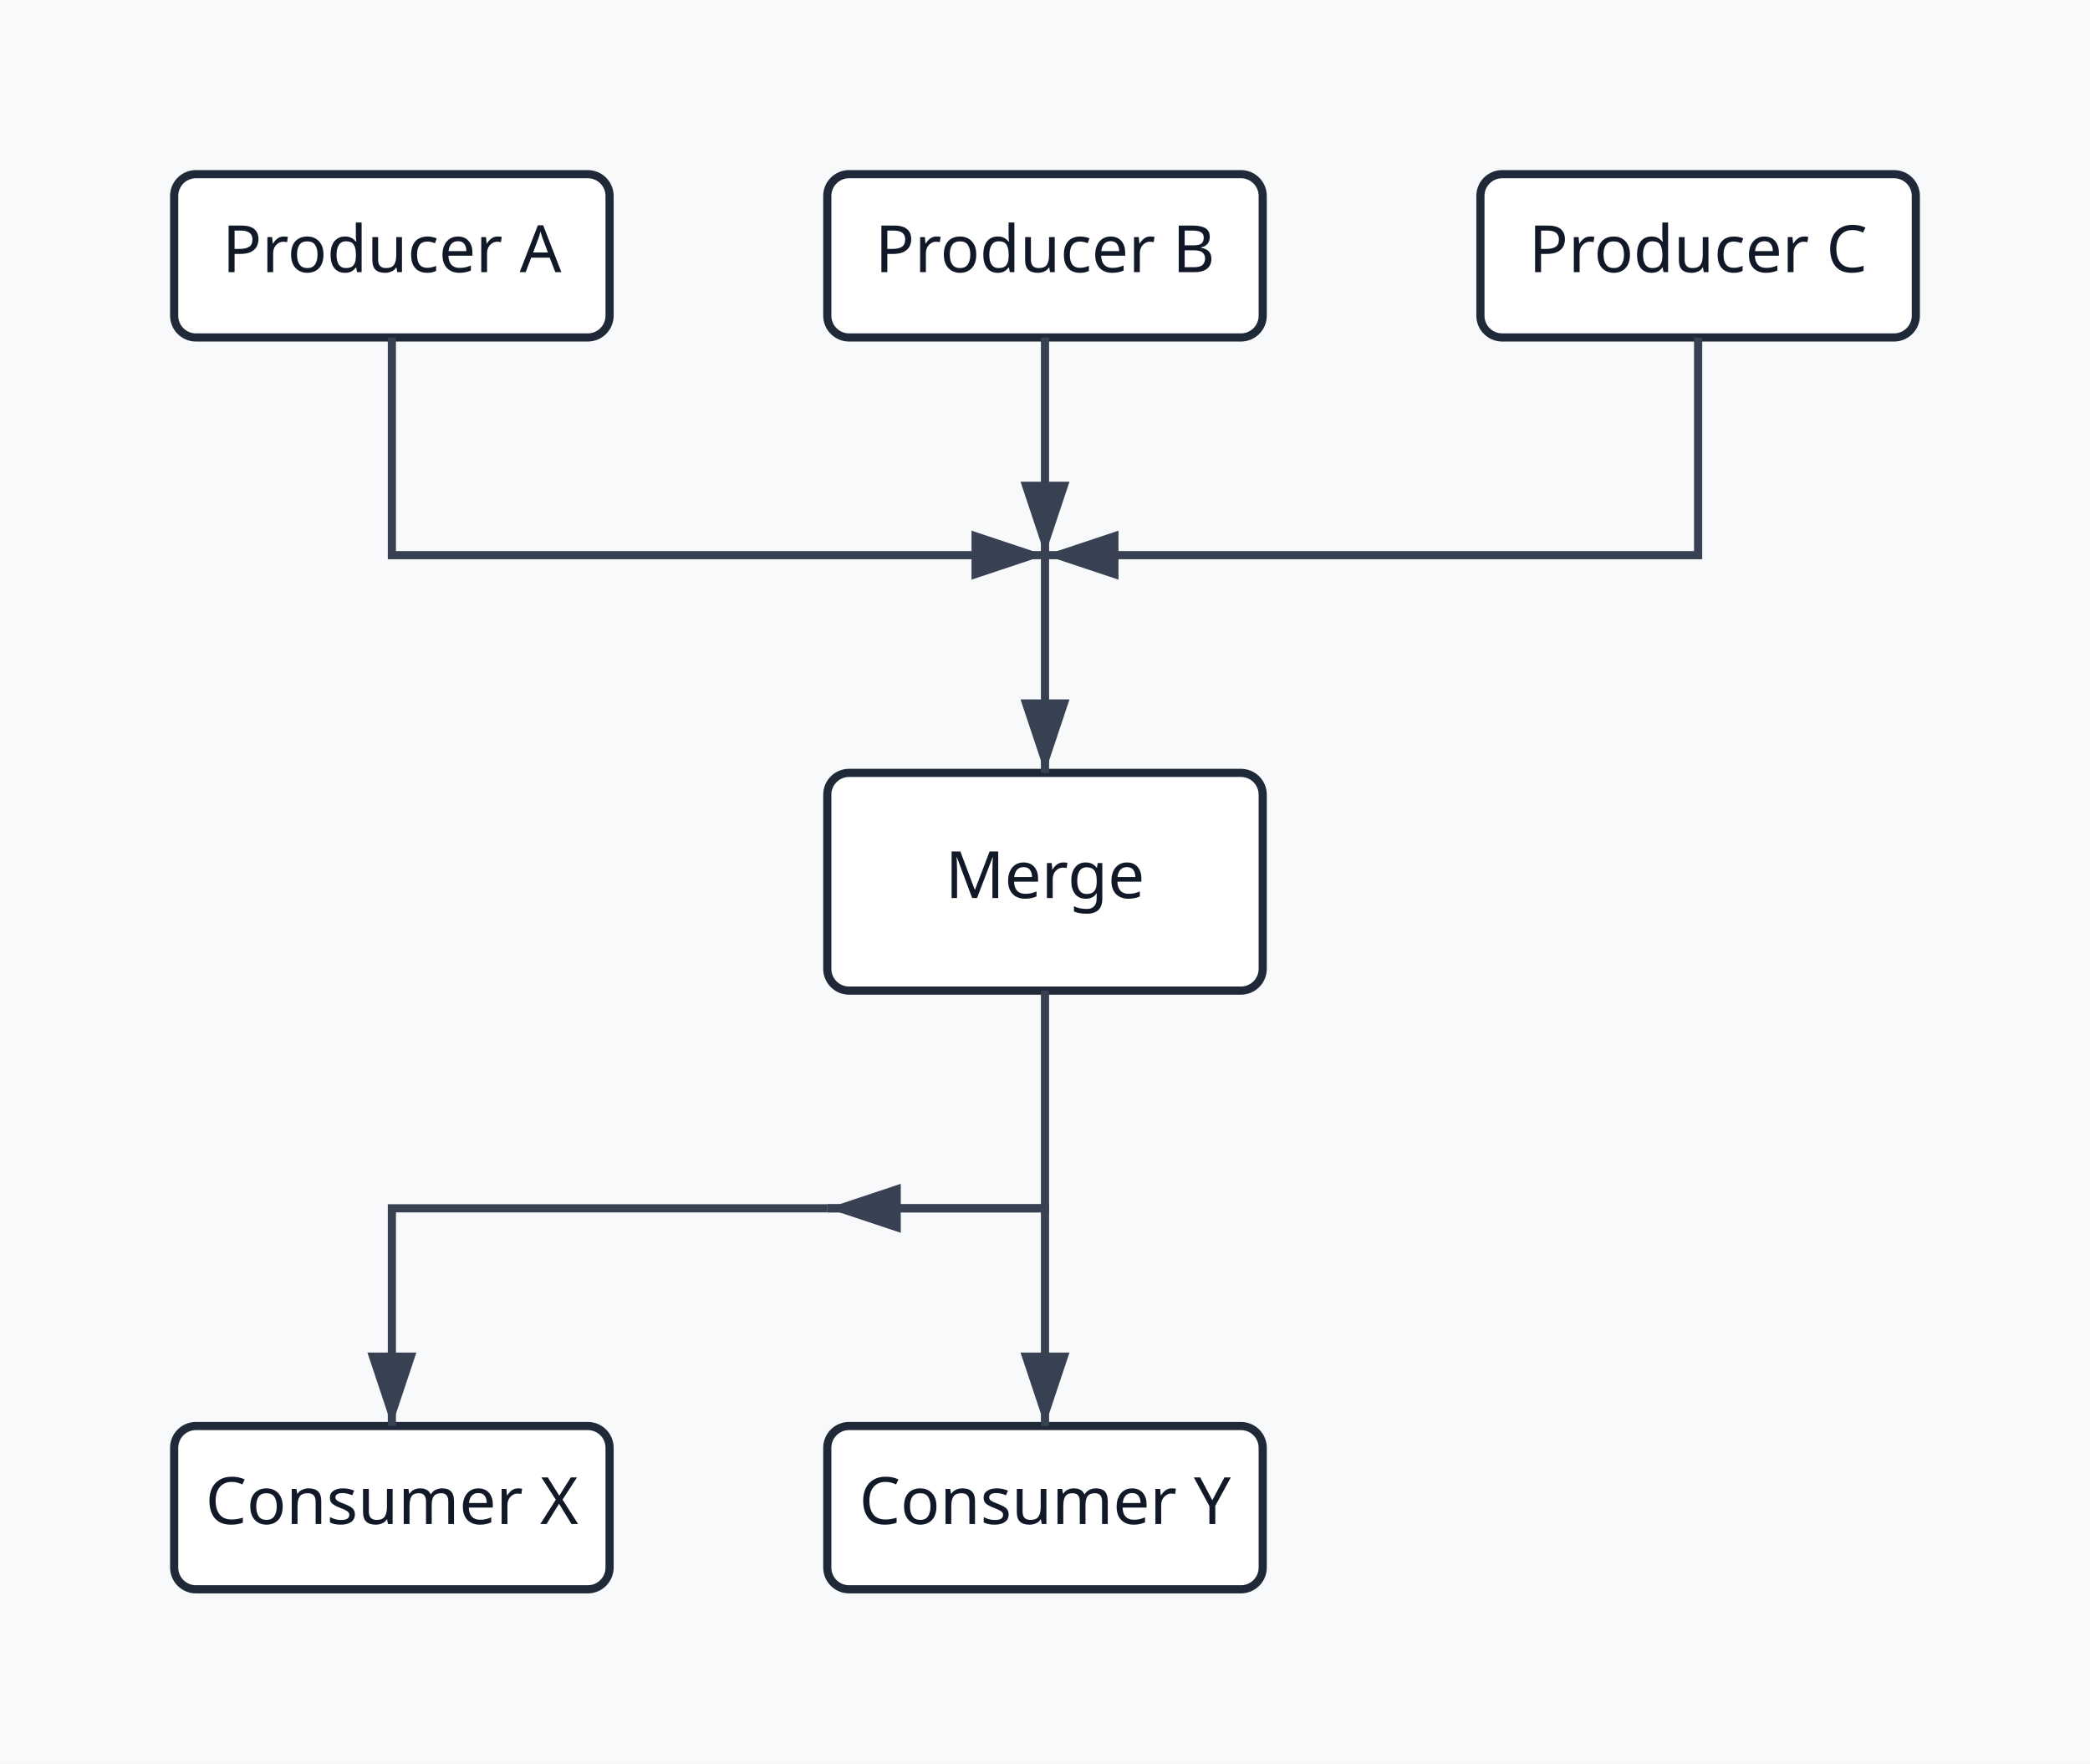
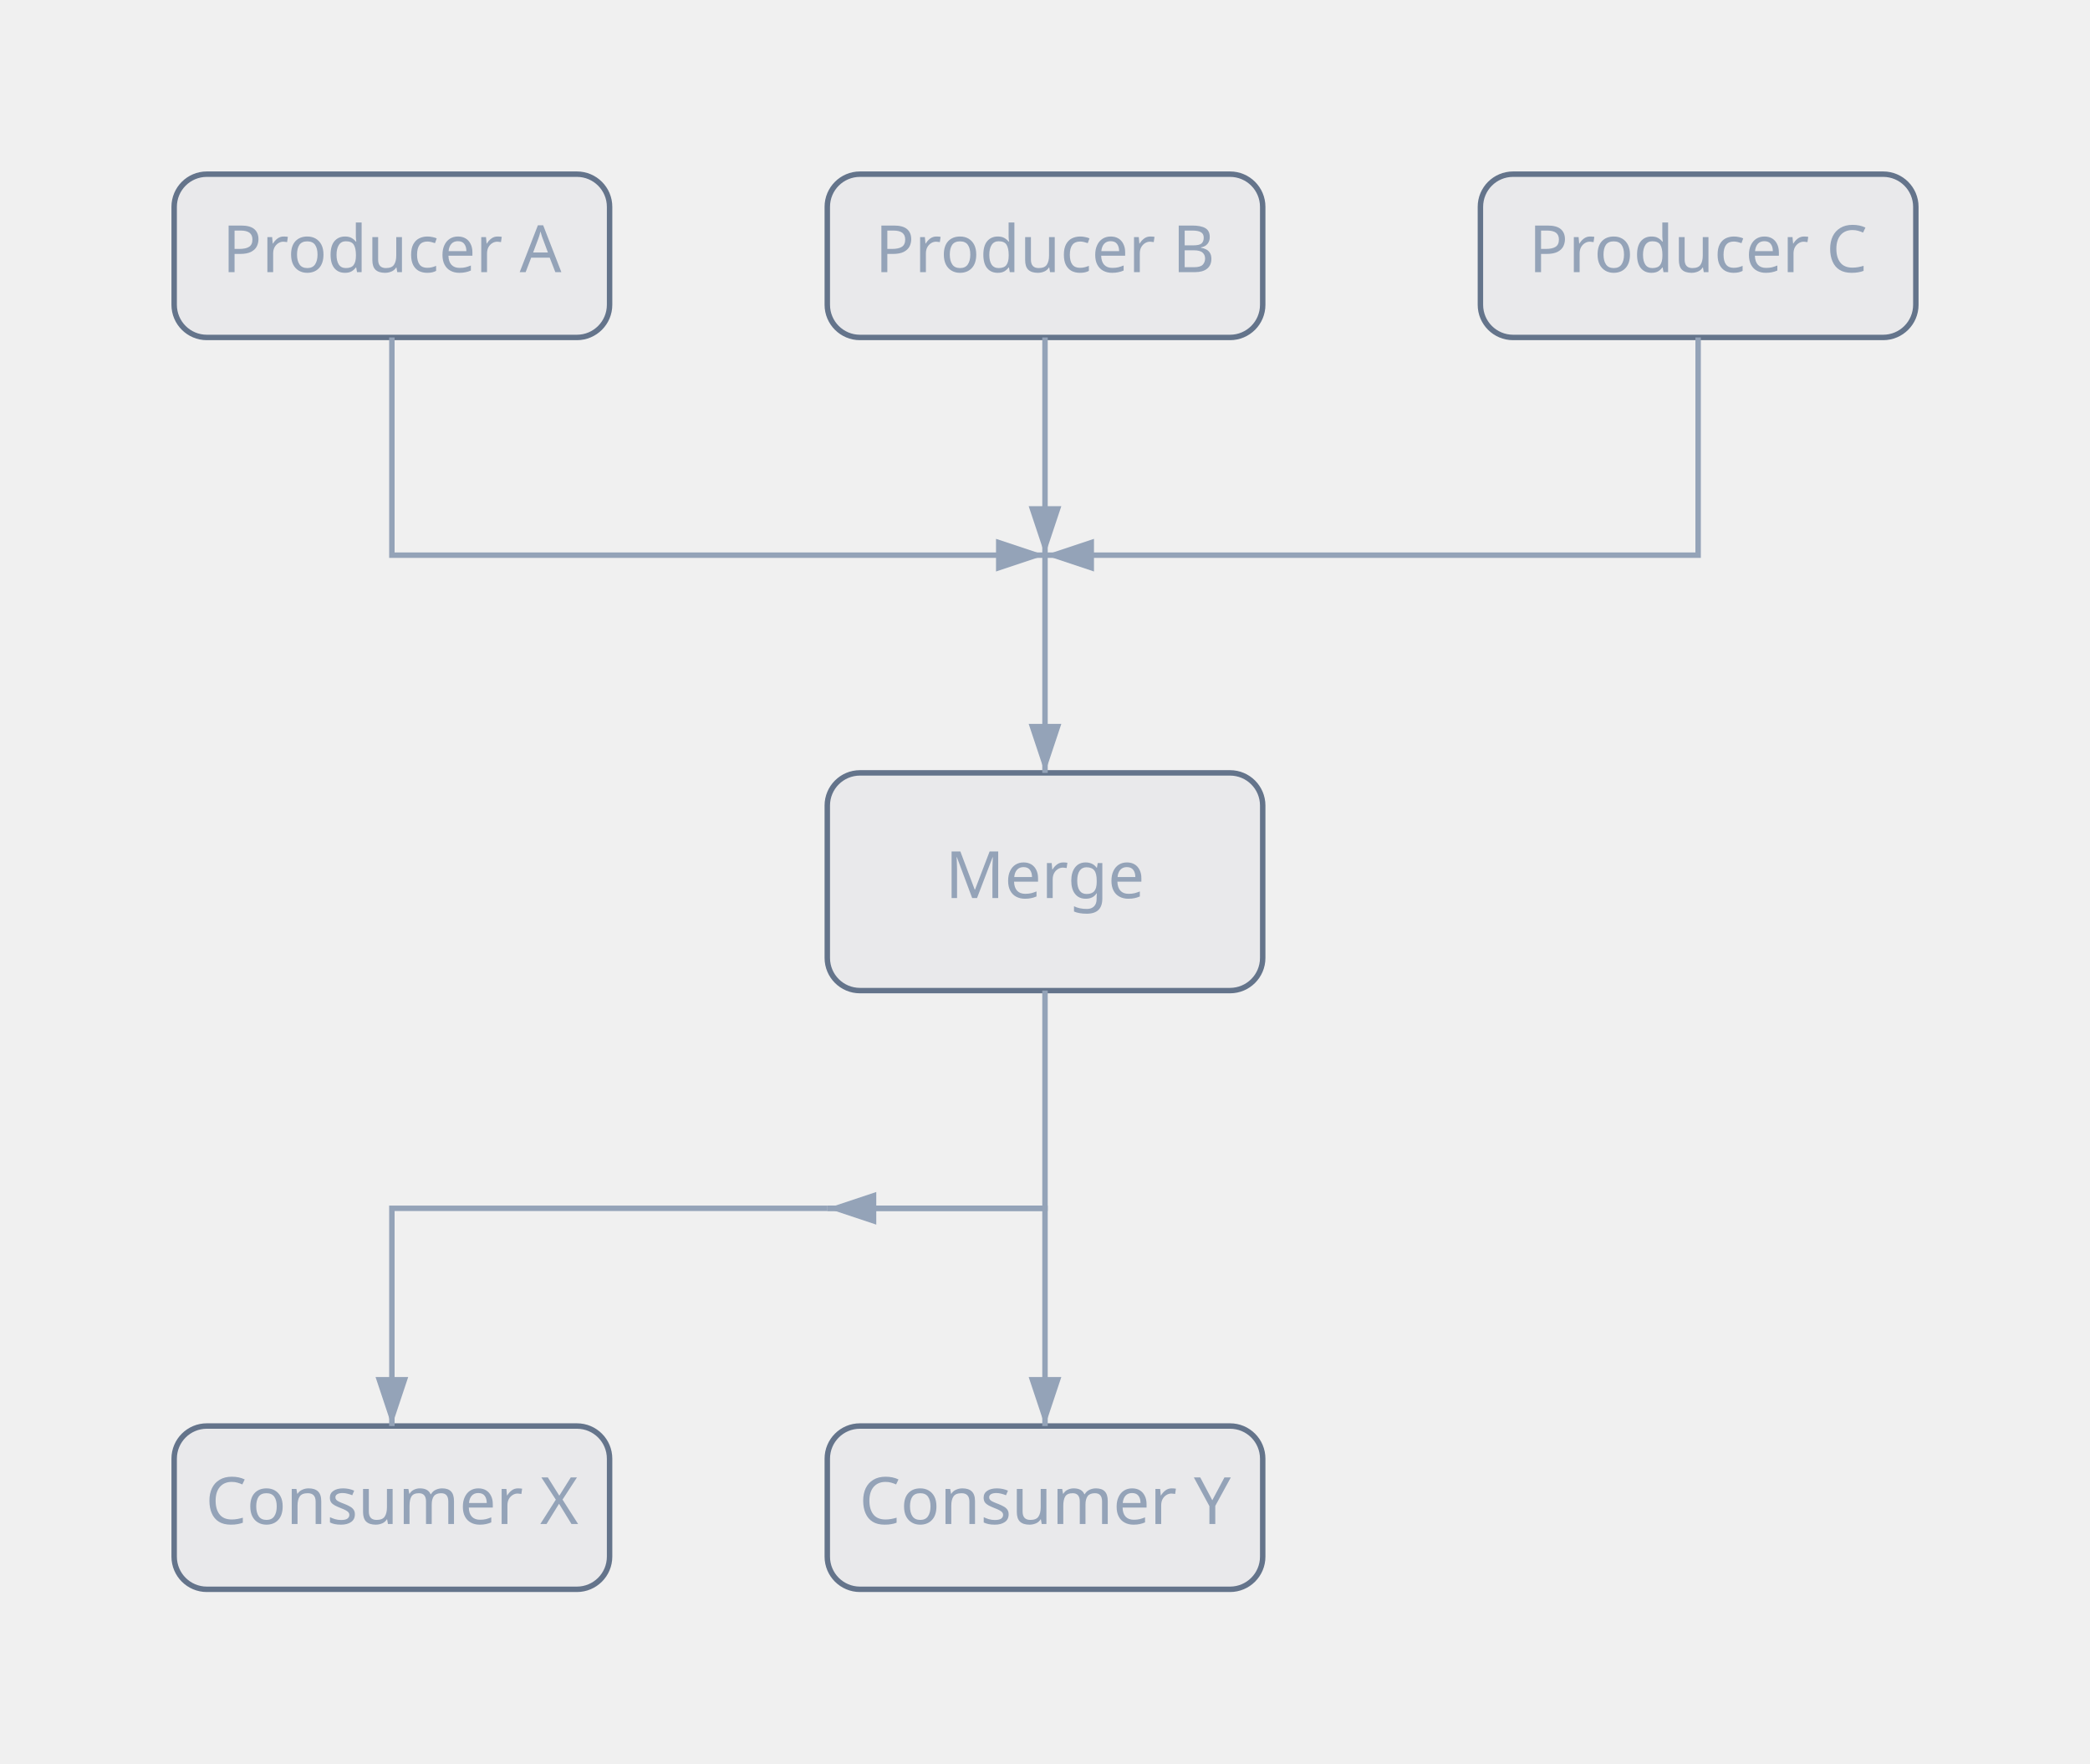
<svg xmlns="http://www.w3.org/2000/svg" width="384" height="324" viewBox="0 0 384 324">
  <defs>
    <marker id="elk-ts-arrow" markerWidth="10" markerHeight="10" refX="9" refY="3" orient="auto">
-       <path d="M0,0 L0,6 L9,3 z" fill="#374151" />
+       <path d="M0,0 L0,6 L9,3 z" fill="#94a3b8" />
    </marker>
  </defs>
-   <rect x="0" y="0" width="384" height="324" fill="#f8f9fa" />
  <g transform="translate(12, 12)">
    <g transform="translate(20, 20)">
-       <rect x="0" y="0" width="80" height="30" fill="#ffffff" stroke="#1f2937" stroke-width="1.5" rx="4" />
-       <text x="40" y="18" text-anchor="middle" font-family="system-ui, sans-serif" font-size="12" fill="#111827">Producer A</text>
+       <rect x="0" y="0" width="80" height="30" fill="#64748b0d" stroke="#64748b" stroke-width="1" rx="6" />
+       <text x="40" y="18" text-anchor="middle" font-family="system-ui, sans-serif" font-size="12" fill="#94a3b8">Producer A</text>
    </g>
    <g transform="translate(140, 20)">
-       <rect x="0" y="0" width="80" height="30" fill="#ffffff" stroke="#1f2937" stroke-width="1.5" rx="4" />
-       <text x="40" y="18" text-anchor="middle" font-family="system-ui, sans-serif" font-size="12" fill="#111827">Producer B</text>
+       <rect x="0" y="0" width="80" height="30" fill="#64748b0d" stroke="#64748b" stroke-width="1" rx="6" />
+       <text x="40" y="18" text-anchor="middle" font-family="system-ui, sans-serif" font-size="12" fill="#94a3b8">Producer B</text>
    </g>
    <g transform="translate(260, 20)">
-       <rect x="0" y="0" width="80" height="30" fill="#ffffff" stroke="#1f2937" stroke-width="1.5" rx="4" />
-       <text x="40" y="18" text-anchor="middle" font-family="system-ui, sans-serif" font-size="12" fill="#111827">Producer C</text>
+       <rect x="0" y="0" width="80" height="30" fill="#64748b0d" stroke="#64748b" stroke-width="1" rx="6" />
+       <text x="40" y="18" text-anchor="middle" font-family="system-ui, sans-serif" font-size="12" fill="#94a3b8">Producer C</text>
    </g>
    <g transform="translate(20, 250)">
-       <rect x="0" y="0" width="80" height="30" fill="#ffffff" stroke="#1f2937" stroke-width="1.5" rx="4" />
-       <text x="40" y="18" text-anchor="middle" font-family="system-ui, sans-serif" font-size="12" fill="#111827">Consumer X</text>
+       <rect x="0" y="0" width="80" height="30" fill="#64748b0d" stroke="#64748b" stroke-width="1" rx="6" />
+       <text x="40" y="18" text-anchor="middle" font-family="system-ui, sans-serif" font-size="12" fill="#94a3b8">Consumer X</text>
    </g>
    <g transform="translate(140, 250)">
-       <rect x="0" y="0" width="80" height="30" fill="#ffffff" stroke="#1f2937" stroke-width="1.5" rx="4" />
-       <text x="40" y="18" text-anchor="middle" font-family="system-ui, sans-serif" font-size="12" fill="#111827">Consumer Y</text>
+       <rect x="0" y="0" width="80" height="30" fill="#64748b0d" stroke="#64748b" stroke-width="1" rx="6" />
+       <text x="40" y="18" text-anchor="middle" font-family="system-ui, sans-serif" font-size="12" fill="#94a3b8">Consumer Y</text>
    </g>
    <g transform="translate(140, 130)">
-       <rect x="0" y="0" width="80" height="40" fill="#ffffff" stroke="#1f2937" stroke-width="1.5" rx="4" />
-       <text x="40" y="23" text-anchor="middle" font-family="system-ui, sans-serif" font-size="12" fill="#111827">Merge</text>
+       <rect x="0" y="0" width="80" height="40" fill="#64748b0d" stroke="#64748b" stroke-width="1" rx="6" />
+       <text x="40" y="23" text-anchor="middle" font-family="system-ui, sans-serif" font-size="12" fill="#94a3b8">Merge</text>
    </g>
-     <polyline points="60,50 60,90 180,90" fill="none" stroke="#374151" stroke-width="1.5" marker-end="url(#elk-ts-arrow)" />
-     <polyline points="180,50 180,90 180,90" fill="none" stroke="#374151" stroke-width="1.5" marker-end="url(#elk-ts-arrow)" />
-     <polyline points="300,50 300,90 180,90" fill="none" stroke="#374151" stroke-width="1.5" marker-end="url(#elk-ts-arrow)" />
-     <polyline points="180,90 180,90 180,130" fill="none" stroke="#374151" stroke-width="1.5" marker-end="url(#elk-ts-arrow)" />
-     <polyline points="180,170 180,210 140,210" fill="none" stroke="#374151" stroke-width="1.5" marker-end="url(#elk-ts-arrow)" />
-     <polyline points="140,210 60,210 60,250" fill="none" stroke="#374151" stroke-width="1.5" marker-end="url(#elk-ts-arrow)" />
-     <polyline points="140,210 180,210 180,250" fill="none" stroke="#374151" stroke-width="1.5" marker-end="url(#elk-ts-arrow)" />
+     <polyline points="60,50 60,90 180,90" fill="none" stroke="#94a3b8" stroke-width="1" marker-end="url(#elk-ts-arrow)" />
+     <polyline points="180,50 180,90 180,90" fill="none" stroke="#94a3b8" stroke-width="1" marker-end="url(#elk-ts-arrow)" />
+     <polyline points="300,50 300,90 180,90" fill="none" stroke="#94a3b8" stroke-width="1" marker-end="url(#elk-ts-arrow)" />
+     <polyline points="180,90 180,90 180,130" fill="none" stroke="#94a3b8" stroke-width="1" marker-end="url(#elk-ts-arrow)" />
+     <polyline points="180,170 180,210 140,210" fill="none" stroke="#94a3b8" stroke-width="1" marker-end="url(#elk-ts-arrow)" />
+     <polyline points="140,210 60,210 60,250" fill="none" stroke="#94a3b8" stroke-width="1" marker-end="url(#elk-ts-arrow)" />
+     <polyline points="140,210 180,210 180,250" fill="none" stroke="#94a3b8" stroke-width="1" marker-end="url(#elk-ts-arrow)" />
  </g>
</svg>
